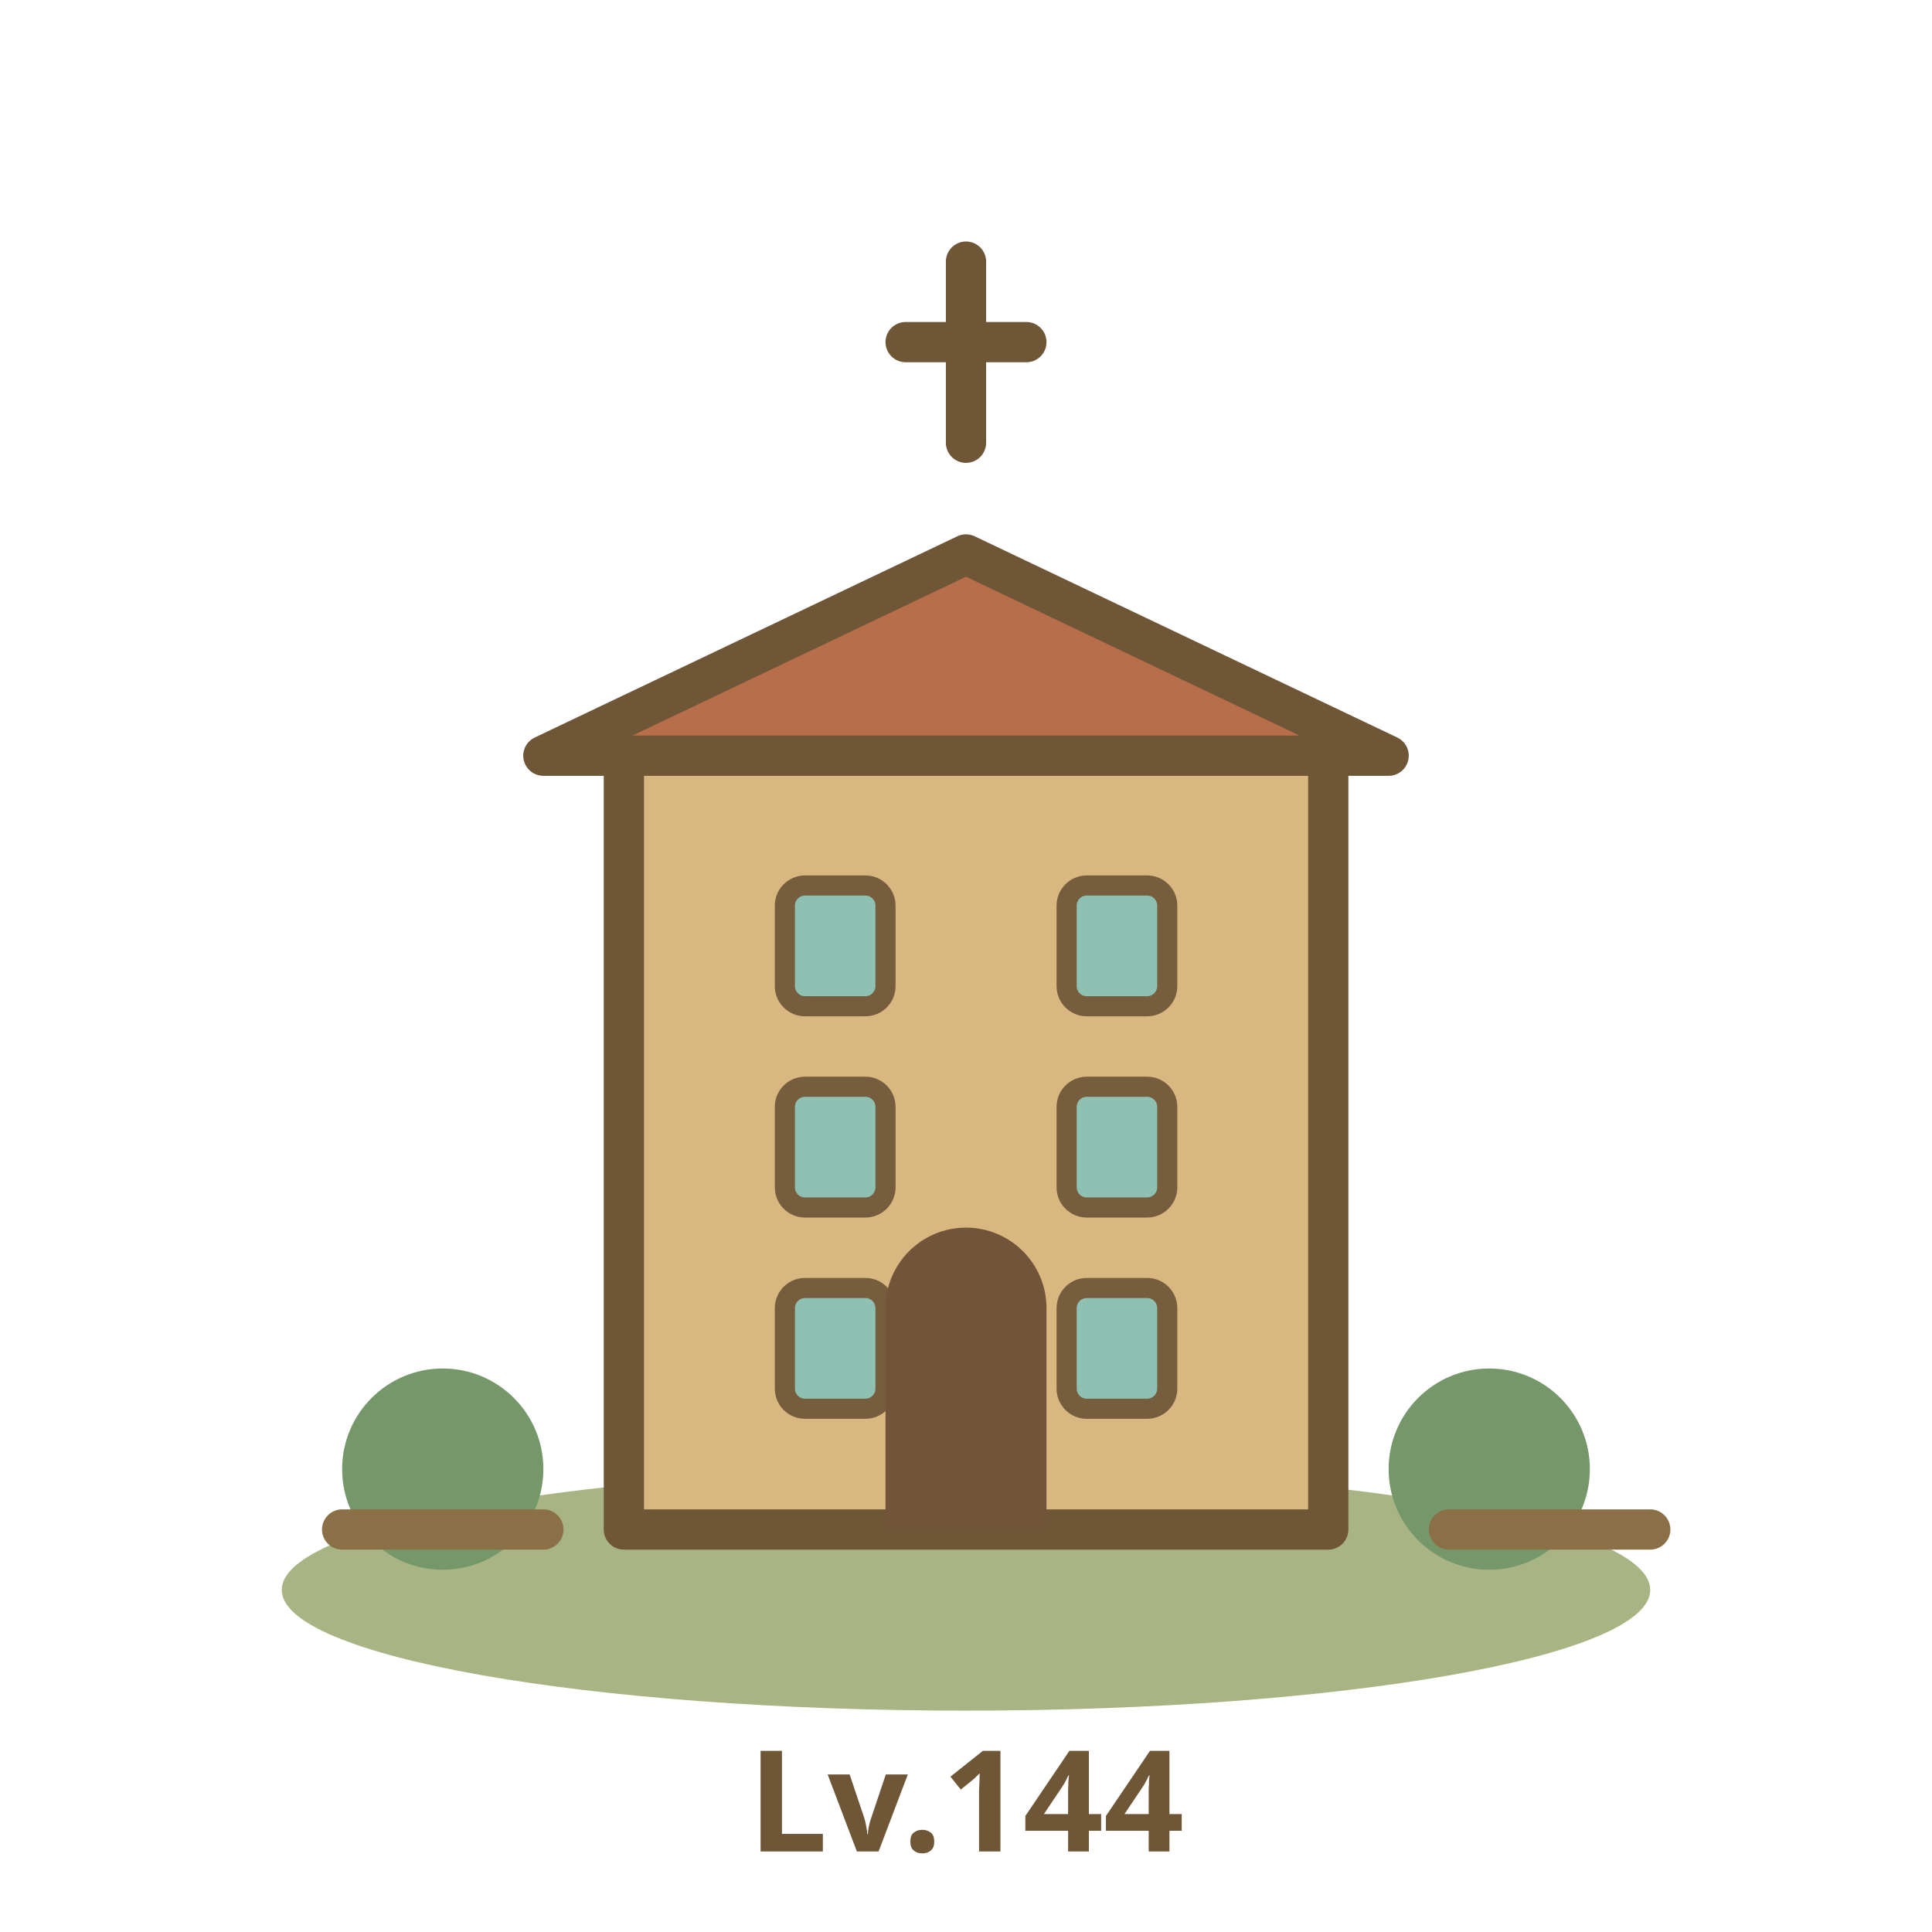
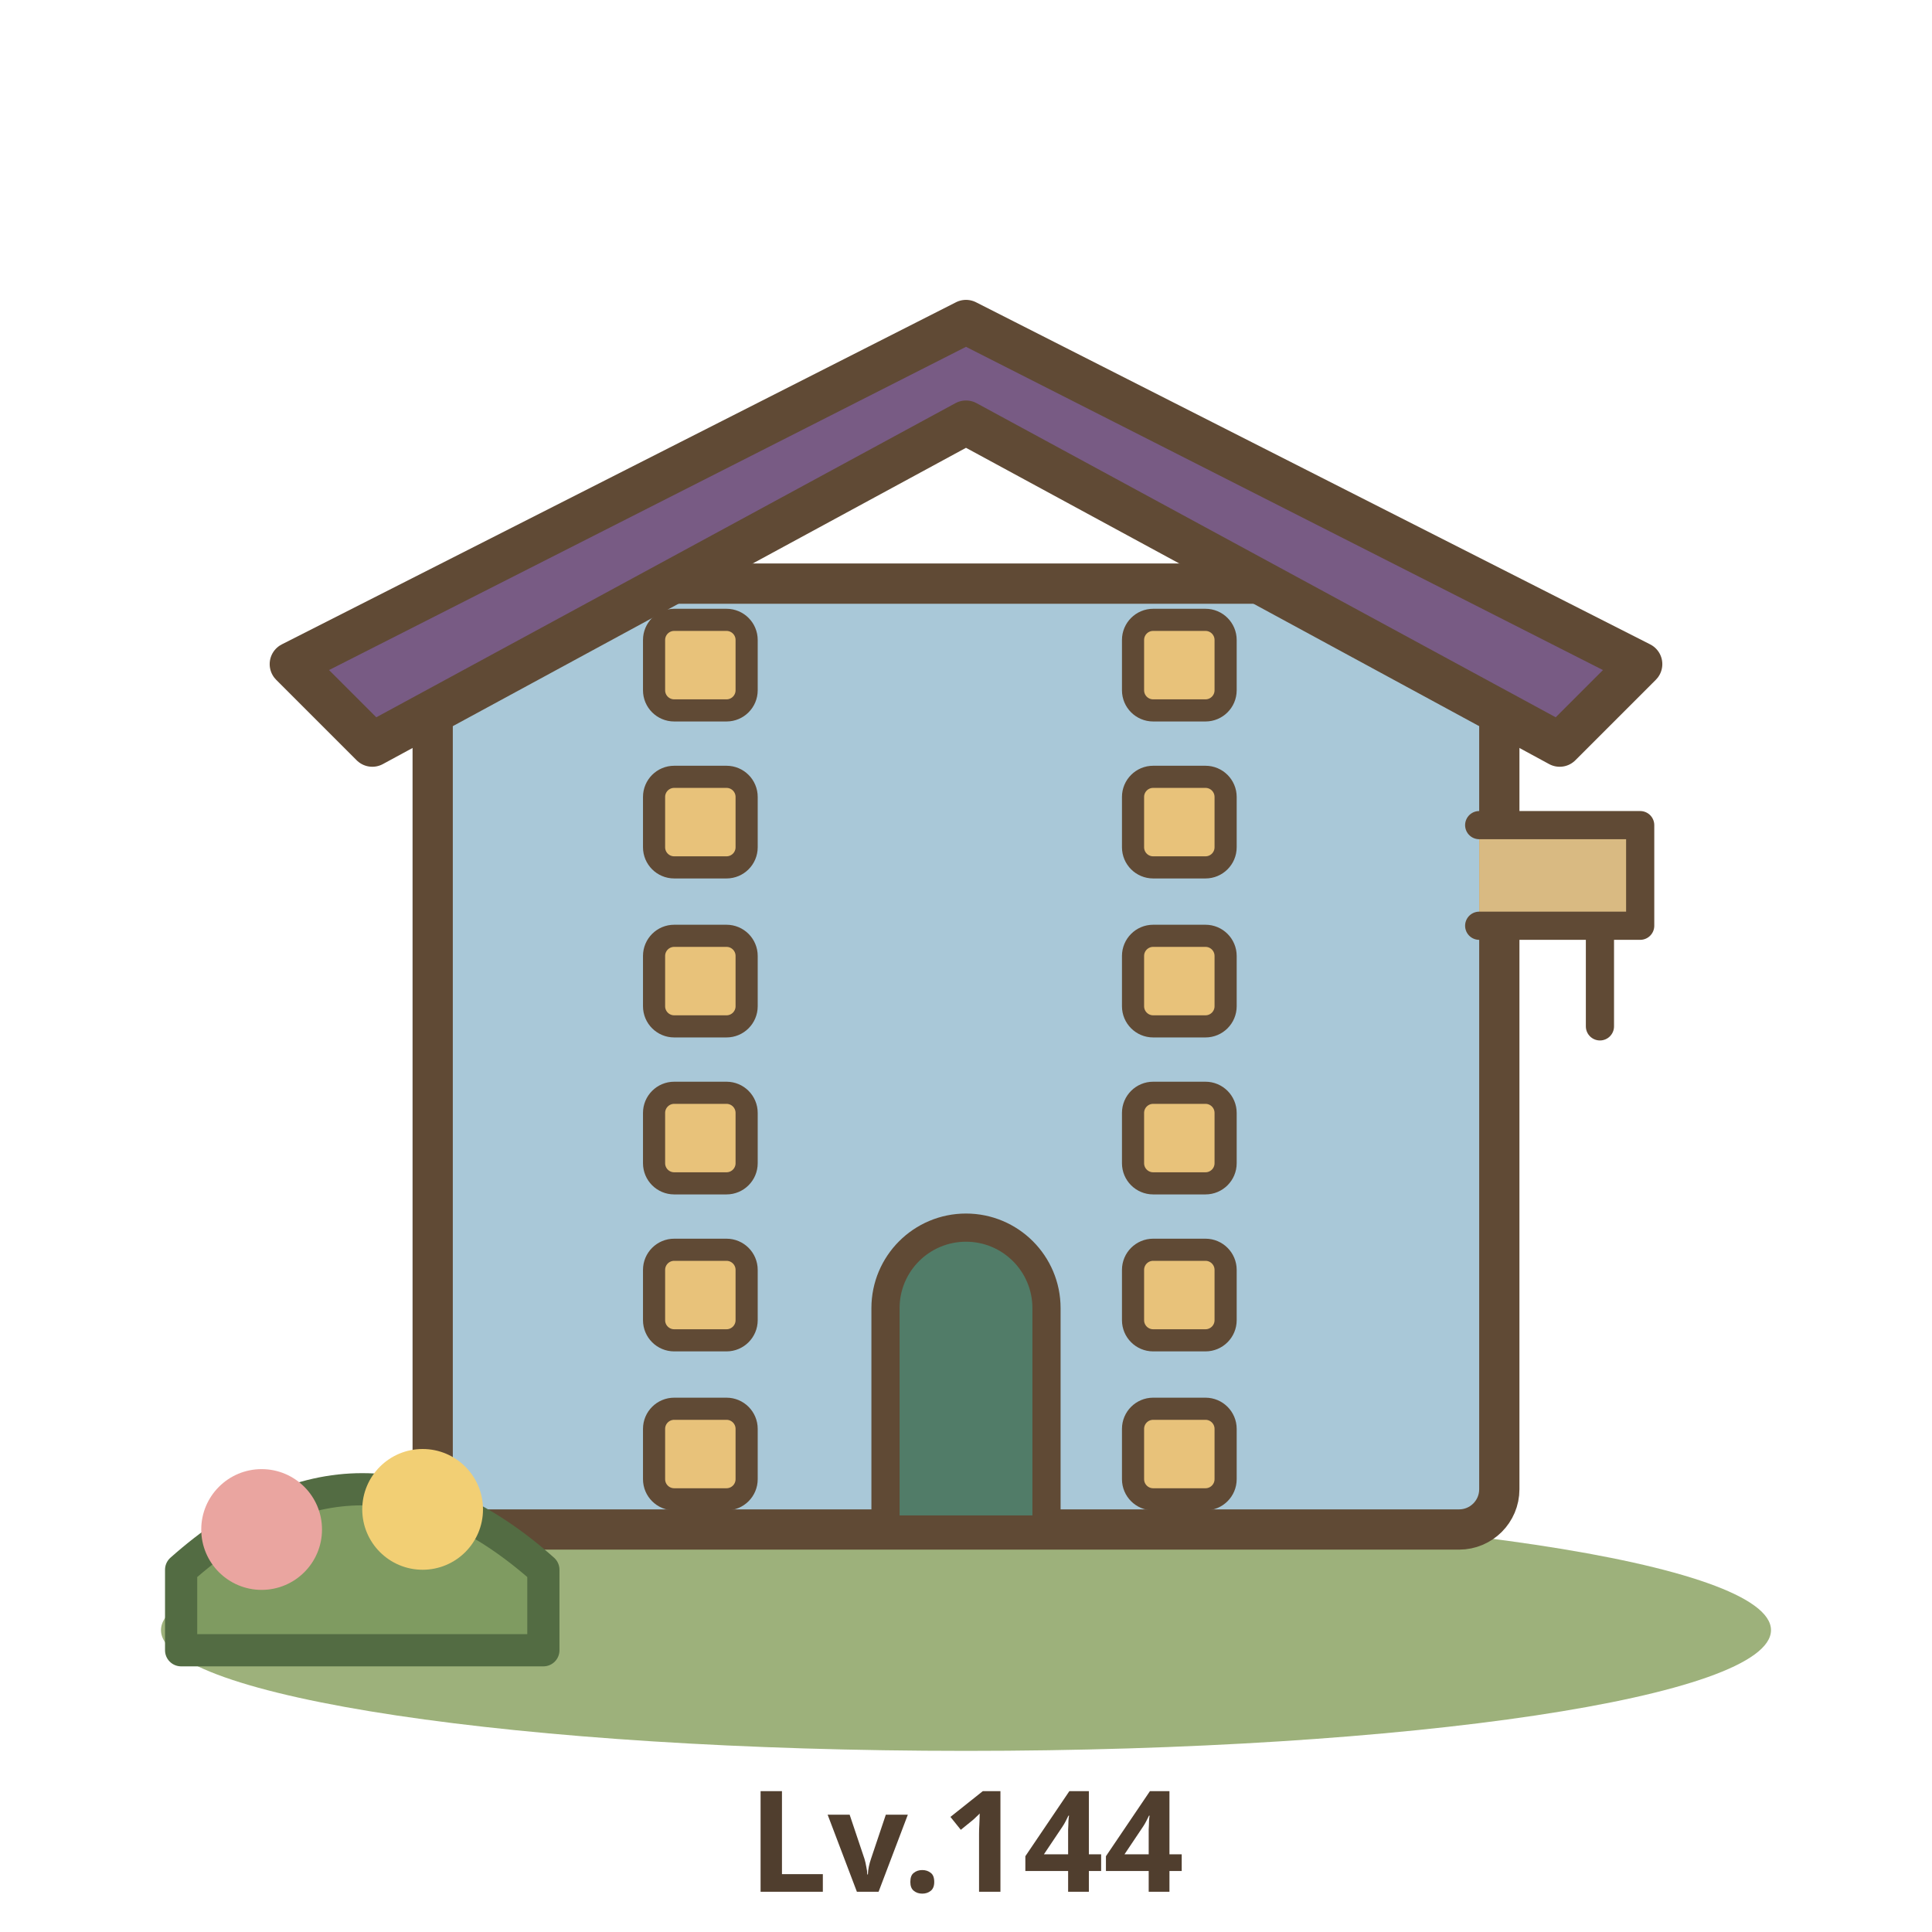
<svg xmlns="http://www.w3.org/2000/svg" width="96" height="96" viewBox="0 0 96 96">
  <g stroke-linecap="round" stroke-linejoin="round">
-     <ellipse cx="48" cy="79" rx="34" ry="6" fill="#A8B483" />
-     <path d="M31 36.55h35v39.45h-35Z" fill="#D9B780" stroke="#6E5637" stroke-width="2" />
-     <path d="M27 37.55 48 27.55 69 37.55Z" fill="#B86E4A" stroke="#6E5637" stroke-width="2" stroke-linejoin="round" />
-     <rect x="39" y="44" width="5" height="6" rx="1" fill="#8FC1B3" stroke="#765D3E" stroke-width="1" />
-     <rect x="53" y="44" width="5" height="6" rx="1" fill="#8FC1B3" stroke="#765D3E" stroke-width="1" />
-     <rect x="39" y="54" width="5" height="6" rx="1" fill="#8FC1B3" stroke="#765D3E" stroke-width="1" />
-     <rect x="53" y="54" width="5" height="6" rx="1" fill="#8FC1B3" stroke="#765D3E" stroke-width="1" />
-     <rect x="39" y="64" width="5" height="6" rx="1" fill="#8FC1B3" stroke="#765D3E" stroke-width="1" />
-     <rect x="53" y="64" width="5" height="6" rx="1" fill="#8FC1B3" stroke="#765D3E" stroke-width="1" />
-     <path d="M44 76V65a4 4 0 0 1 8 0v11" fill="#72543B" />
-     <circle cx="22" cy="73" r="5" fill="#75976A" />
-     <circle cx="74" cy="73" r="5" fill="#75976A" />
-     <path d="M17 76h10m45 0h10" stroke="#8B7047" stroke-width="2" stroke-linecap="round" />
-     <path d="M48 22v-9m-3 4h6" stroke="#6E5637" stroke-width="2" stroke-linecap="round" />
-     <text x="48" y="92" text-anchor="middle" font-family="sans-serif" font-size="7" font-weight="700" fill="#6E5637">Lv.144</text>
+     <ellipse cx="48" cy="81" rx="40" ry="6" fill="#9DB17B" />
+     <rect x="21.5" y="29.0" width="53.0" height="47.0" rx="2" fill="#A9C8D8" stroke="#604A35" stroke-width="2" />
+     <path d="M14.5 33.0 L48 16.0 L81.5 33.0 L77.5 37.0 L48 21.0 L18.5 37.0 Z" fill="#785B84" stroke="#604A35" stroke-width="2.2" />
+     <path d="M9 78q9-8 18 0v4H9Z" fill="#7F9B61" stroke="#536C43" stroke-width="1.6" />
+     <circle cx="13" cy="76" r="3" fill="#EAA5A0" />
+     <circle cx="21" cy="75" r="3" fill="#F2CF74" />
+     <rect x="32.5" y="30.8" width="4.6" height="4.5" rx="1" fill="#E8C27A" stroke="#604A35" stroke-width="1.1" />
+     <rect x="56.3" y="30.8" width="4.6" height="4.5" rx="1" fill="#E8C27A" stroke="#604A35" stroke-width="1.1" />
+     <rect x="32.5" y="38.6" width="4.6" height="4.5" rx="1" fill="#E8C27A" stroke="#604A35" stroke-width="1.1" />
+     <rect x="56.3" y="38.6" width="4.6" height="4.5" rx="1" fill="#E8C27A" stroke="#604A35" stroke-width="1.1" />
+     <rect x="32.5" y="46.5" width="4.6" height="4.5" rx="1" fill="#E8C27A" stroke="#604A35" stroke-width="1.1" />
+     <rect x="56.3" y="46.5" width="4.6" height="4.5" rx="1" fill="#E8C27A" stroke="#604A35" stroke-width="1.1" />
+     <rect x="32.5" y="54.3" width="4.6" height="4.5" rx="1" fill="#E8C27A" stroke="#604A35" stroke-width="1.1" />
+     <rect x="56.3" y="54.3" width="4.6" height="4.5" rx="1" fill="#E8C27A" stroke="#604A35" stroke-width="1.1" />
+     <rect x="32.5" y="62.1" width="4.6" height="4.5" rx="1" fill="#E8C27A" stroke="#604A35" stroke-width="1.1" />
+     <rect x="56.3" y="62.1" width="4.6" height="4.5" rx="1" fill="#E8C27A" stroke="#604A35" stroke-width="1.1" />
+     <rect x="32.5" y="70.0" width="4.6" height="4.5" rx="1" fill="#E8C27A" stroke="#604A35" stroke-width="1.1" />
+     <rect x="56.3" y="70.0" width="4.6" height="4.5" rx="1" fill="#E8C27A" stroke="#604A35" stroke-width="1.1" />
+     <path d="M44 76v-11.0a4 4 0 0 1 8 0v11.0Z" fill="#517C68" stroke="#604A35" stroke-width="1.4" />
+     <path d="M73.5 41.0h8v5h-8m1 0v5m5-5v5" fill="#D9BA82" stroke="#604A35" stroke-width="1.4" />
+     <text x="48" y="94" text-anchor="middle" font-family="sans-serif" font-size="7" font-weight="700" fill="#503E2E">Lv.144</text>
  </g>
</svg>
